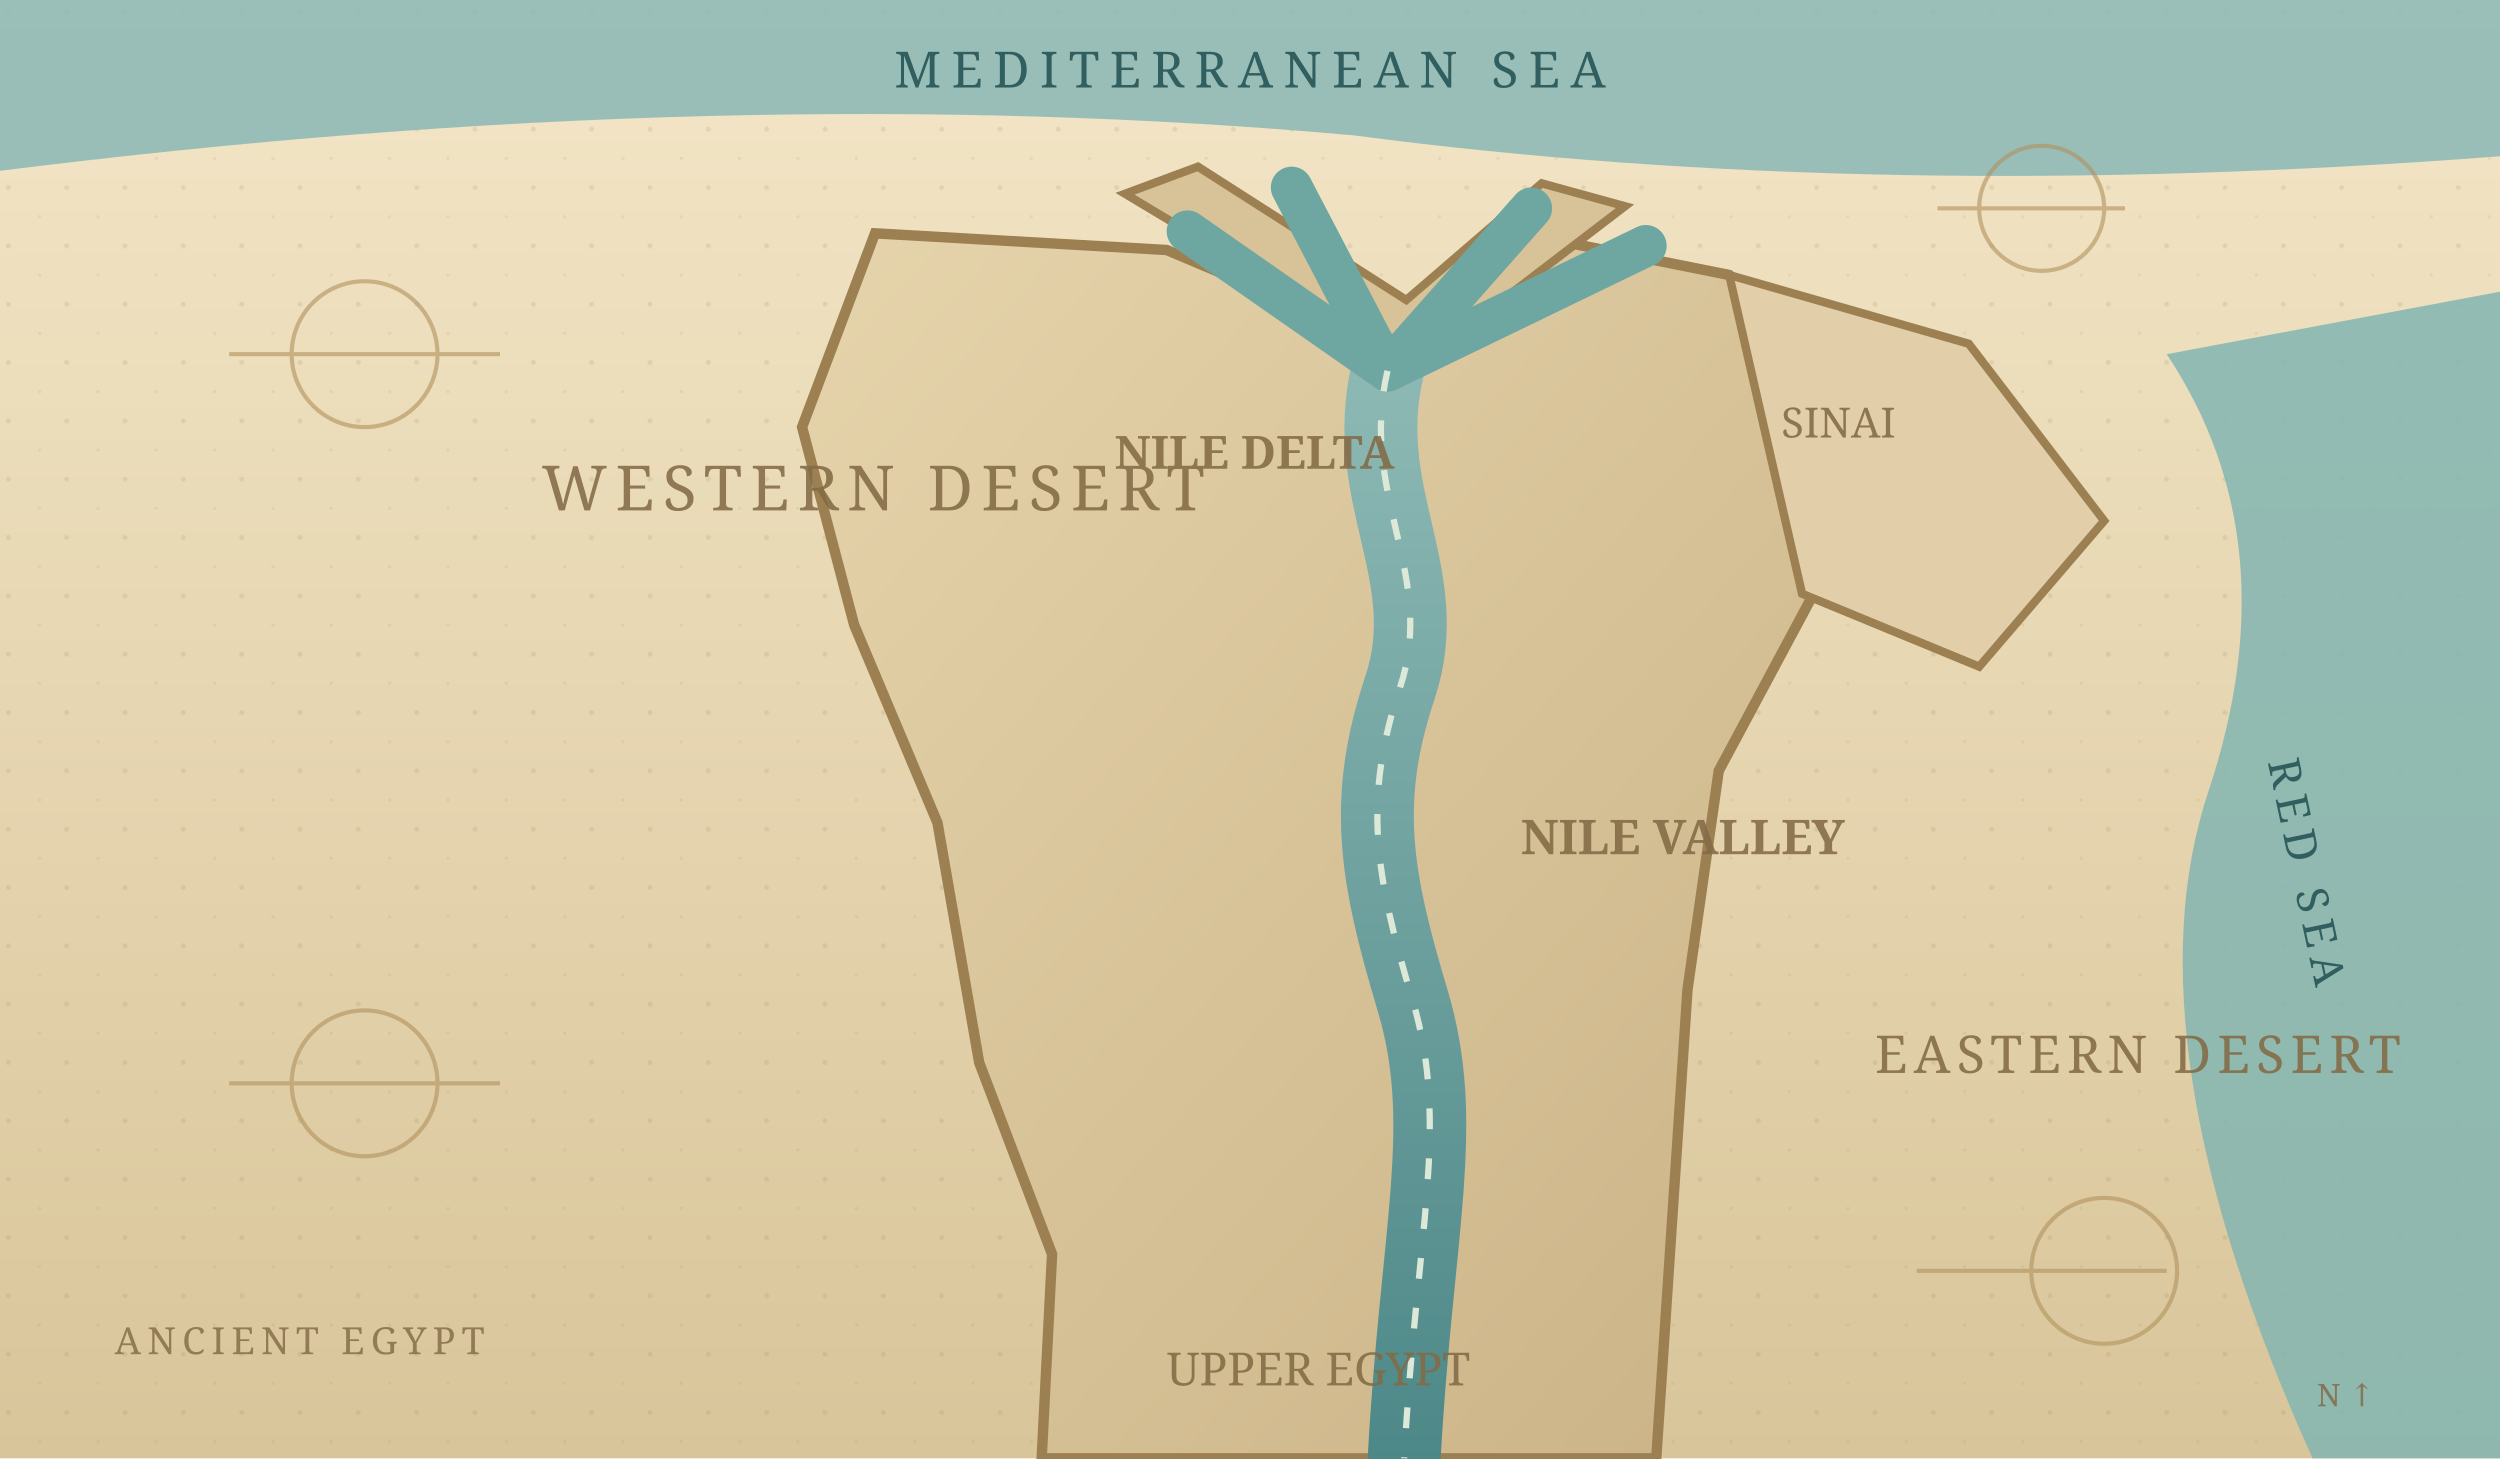
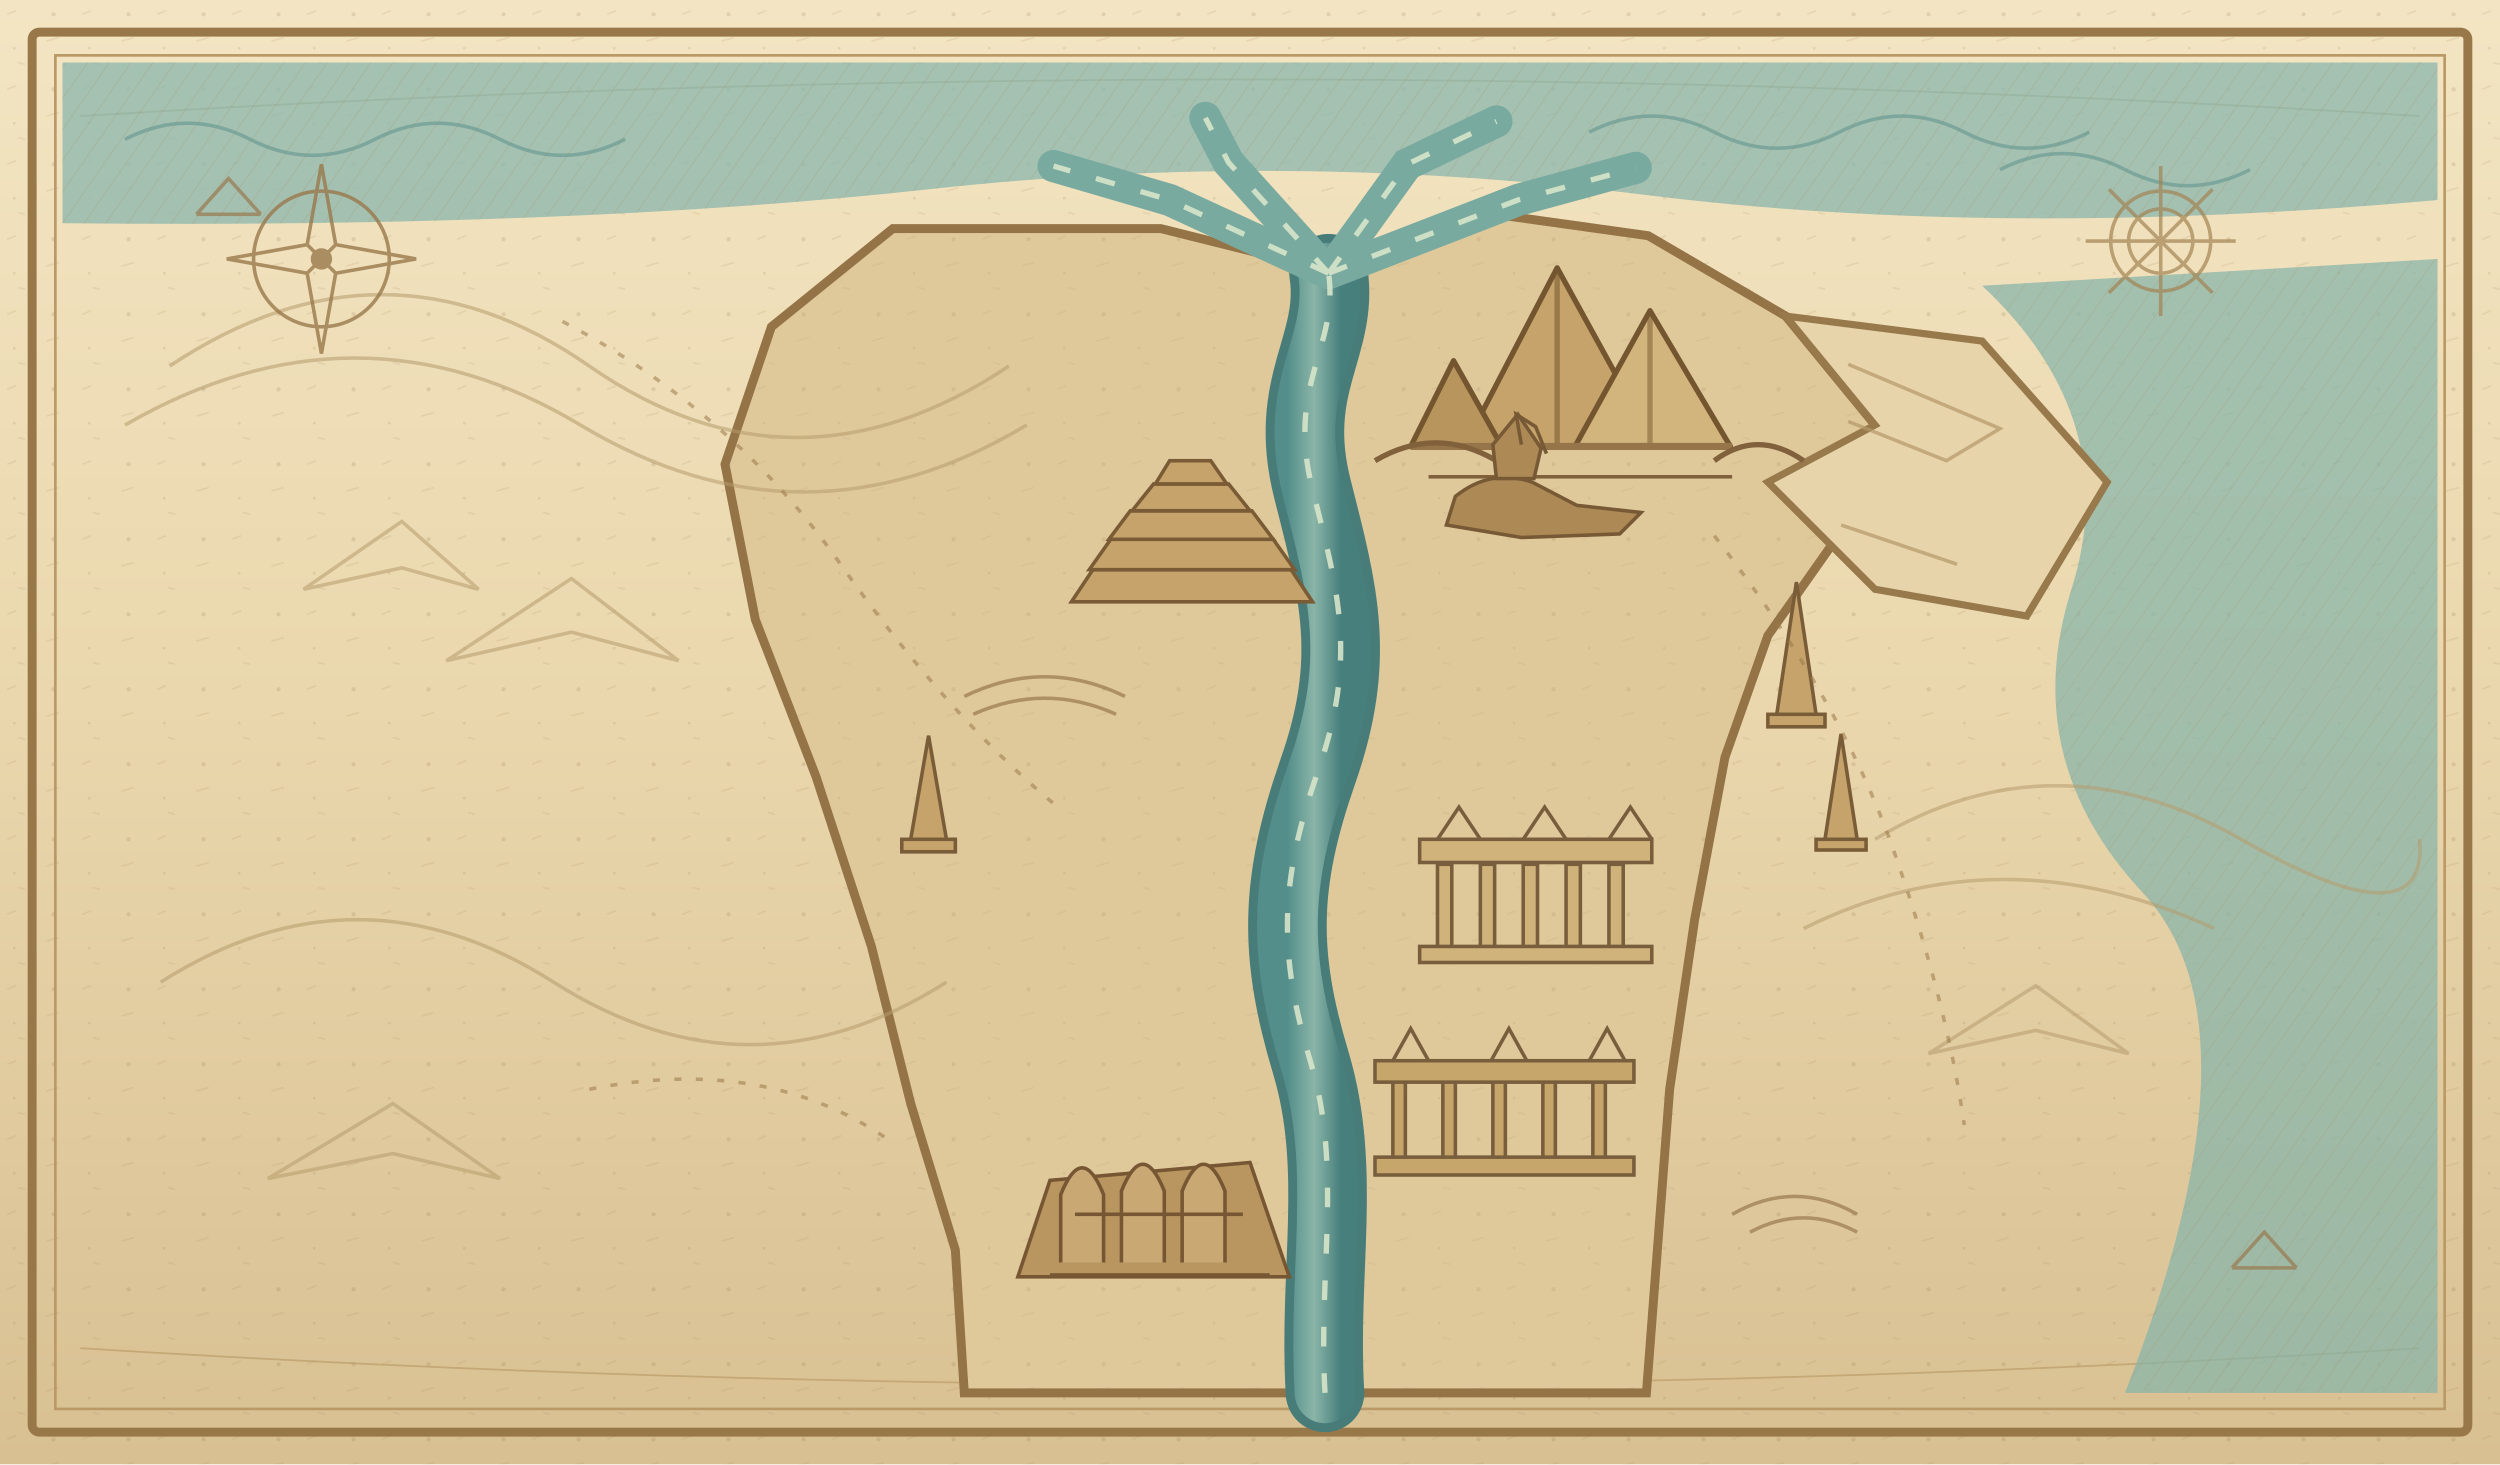
- <svg xmlns="http://www.w3.org/2000/svg" viewBox="0 0 1200 700" role="img" aria-label="Illustrated map of ancient Egypt with the Nile Delta, Nile Valley, Sinai and archaeological regions">
+ <svg xmlns="http://www.w3.org/2000/svg" viewBox="0 0 1400 820" role="img" aria-label="Antique illustrated map of ancient Egypt">
  <defs>
-     <pattern id="grain" width="28" height="28" patternUnits="userSpaceOnUse">
-       <circle cx="4" cy="6" r="1.2" fill="#9b8050" opacity=".16" />
-       <circle cx="19" cy="20" r=".8" fill="#9b8050" opacity=".12" />
+     <linearGradient id="parchment" x2="0" y2="1">
+       <stop stop-color="#f3e5c3" />
+       <stop offset=".48" stop-color="#ead7ad" />
+       <stop offset="1" stop-color="#d8c092" />
+     </linearGradient>
+     <linearGradient id="river" x2="1" y2="0">
+       <stop stop-color="#548e8a" />
+       <stop offset=".5" stop-color="#8ab5a8" />
+       <stop offset="1" stop-color="#477f7c" />
+     </linearGradient>
+     <linearGradient id="ink" x2="0" y2="1">
+       <stop stop-color="#987548" />
+       <stop offset="1" stop-color="#634a2d" />
+     </linearGradient>
+     <pattern id="papergrain" width="42" height="42" patternUnits="userSpaceOnUse">
+       <path d="M4 8l5-2m17 17l7-2M10 35l4 1" stroke="#987b4e" stroke-width="1" opacity=".13" />
+       <circle cx="30" cy="8" r="1.2" fill="#8c7048" opacity=".18" />
+       <circle cx="8" cy="27" r=".8" fill="#8c7048" opacity=".16" />
    </pattern>
-     <linearGradient id="sand" x2="0" y2="1">
-       <stop stop-color="#f3e6c7" />
-       <stop offset="1" stop-color="#d9c59a" />
-     </linearGradient>
-     <linearGradient id="land" x2="1" y2="1">
-       <stop stop-color="#e6d4ac" />
-       <stop offset="1" stop-color="#c9b184" />
-     </linearGradient>
-     <linearGradient id="water" x2="0" y2="1">
-       <stop stop-color="#8db9b4" />
-       <stop offset="1" stop-color="#4d8888" />
-     </linearGradient>
+     <pattern id="hatch" width="10" height="10" patternUnits="userSpaceOnUse" patternTransform="rotate(35)">
+       <path d="M0 0V10" stroke="#a78a5d" stroke-width="1" opacity=".22" />
+     </pattern>
+     <filter id="softshadow" x="-30%" y="-30%" width="160%" height="160%">
+       <feGaussianBlur stdDeviation="5" />
+     </filter>
  </defs>
-   <rect width="1200" height="700" fill="url(#sand)" />
-   <rect width="1200" height="700" fill="url(#grain)" />
-   <path d="M0 0H1200V75Q900 98 650 65Q350 38 0 82Z" fill="#8eb9b7" opacity=".88" />
-   <text x="600" y="42" text-anchor="middle" font-family="Georgia,serif" font-size="24" letter-spacing="5" fill="#315f60">MEDITERRANEAN SEA</text>
-   <path d="M1040 170Q1100 260 1060 380T1110 700H1200V140Z" fill="#83b5b1" opacity=".85" />
-   <text x="1100" y="420" transform="rotate(78 1100 420)" text-anchor="middle" font-family="Georgia,serif" font-size="21" letter-spacing="4" fill="#315f60">RED SEA</text>
-   <path d="M420 112L560 120L650 158L745 115L830 132L905 205L870 286L825 370L810 475L795 700H500L505 602L470 510L450 395L410 300L385 205Z" fill="url(#land)" stroke="#9c8051" stroke-width="5" />
-   <path d="M830 132L945 165L1010 250L950 320L865 285Z" fill="#e2cfaa" stroke="#9c8051" stroke-width="4" />
-   <path d="M665 178L610 135L540 93L575 80L675 144L740 88L780 99L695 164L665 178Z" fill="#d8c297" stroke="#9c8051" stroke-width="4" />
-   <path d="M666 178C652 238 690 276 672 330S660 420 678 480S680 590 674 700" fill="none" stroke="url(#water)" stroke-width="35" stroke-linecap="round" />
-   <path d="M666 178L570 111M666 178L620 90M666 178L735 100M666 178L790 118" fill="none" stroke="#6ea6a1" stroke-width="20" stroke-linecap="round" />
-   <path d="M666 178C652 238 690 276 672 330S660 420 678 480S680 590 674 700" fill="none" stroke="#dce9d8" stroke-width="3" stroke-dasharray="10 14" />
-   <g font-family="Georgia,serif" fill="#826a45" opacity=".88">
-     <text x="260" y="245" font-size="30" letter-spacing="4">WESTERN DESERT</text>
-     <text x="900" y="515" font-size="25" letter-spacing="3">EASTERN DESERT</text>
-     <text x="535" y="225" font-size="22" font-weight="bold">NILE DELTA</text>
-     <text x="730" y="410" font-size="23" font-weight="bold">NILE VALLEY</text>
-     <text x="560" y="665" font-size="22">UPPER EGYPT</text>
-     <text x="855" y="210" font-size="20">SINAI</text>
+   <rect width="1400" height="820" fill="url(#parchment)" />
+   <rect width="1400" height="820" fill="url(#papergrain)" />
+   <rect x="18" y="18" width="1364" height="784" rx="4" fill="none" stroke="#987748" stroke-width="5" />
+   <rect x="31" y="31" width="1338" height="758" fill="none" stroke="#b99a66" stroke-width="1.5" />
+   <path d="M45 65Q700 24 1355 65M45 755Q700 796 1355 755" fill="none" stroke="#b99a66" stroke-width="1" opacity=".65" />
+   <path d="M35 35H1365V112Q1120 134 920 109T520 106T35 125Z" fill="#8eb7ad" opacity=".78" />
+   <path d="M35 35H1365V112Q1120 134 920 109T520 106T35 125Z" fill="url(#hatch)" />
+   <g fill="none" stroke="#5d918b" opacity=".55" stroke-width="2">
+     <path d="M70 78q35-18 70 0t70 0t70 0t70 0M890 74q35-18 70 0t70 0t70 0t70 0M1120 95q35-18 70 0t70 0" />
  </g>
-   <g fill="none" stroke="#b0915d" stroke-width="2" opacity=".6">
-     <path d="M110 170h130M110 520h130M930 100h90M920 610h120" />
-     <circle cx="175" cy="170" r="35" />
-     <circle cx="175" cy="520" r="35" />
-     <circle cx="980" cy="100" r="30" />
-     <circle cx="1010" cy="610" r="35" />
+   <path d="M1110 160Q1190 235 1160 330T1200 500T1190 780H1365V145Z" fill="#83b3aa" opacity=".7" />
+   <path d="M1110 160Q1190 235 1160 330T1200 500T1190 780H1365V145Z" fill="url(#hatch)" />
+   <path d="M500 128L650 128L742 151L830 119L923 132L1000 177L1050 238L1028 302L990 356L966 424L949 515L935 610L922 780L540 780L535 700L510 618L488 530L457 435L423 347L406 260L432 183Z" fill="#dfc99b" stroke="#947347" stroke-width="5" />
+   <path d="M500 128L650 128L742 151L830 119L923 132L1000 177L1050 238L1028 302L990 356L966 424L949 515L935 610L922 780L540 780L535 700L510 618L488 530L457 435L423 347L406 260L432 183Z" fill="url(#papergrain)" opacity=".8" />
+   <path d="M1000 177L1110 191L1180 270L1135 345L1050 330L990 270L1050 238Z" fill="#e7d4aa" stroke="#98794b" stroke-width="4" />
+   <path d="M1035 204l85 36-30 18-55-22m-4 58l65 22" fill="none" stroke="#b39768" stroke-width="2" opacity=".7" />
+   <g fill="none" stroke="#b49a6c" stroke-width="2" opacity=".55">
+     <path d="M95 205q120-80 235 0t235 0M70 238q130-75 255 0t250 0M90 550q110-70 220 0t220 0M1050 470q100-60 205 0t100 0M1010 520q110-55 230 0" />
+     <path d="M170 330l55-38 43 38-43-12zM250 370l70-46 60 46-60-16zM1080 590l60-38 52 38-52-13zM150 660l70-42 60 42-60-14z" />
  </g>
-   <g font-family="Georgia,serif" fill="#806844" opacity=".8">
-     <text x="55" y="650" font-size="18" letter-spacing="3">ANCIENT EGYPT</text>
-     <text x="1140" y="675" text-anchor="end" font-size="15">N ↑</text>
+   <path d="M742 780C738 712 752 655 734 595S716 495 738 432S750 333 735 274S750 194 744 153" fill="none" stroke="#477c79" stroke-width="44" stroke-linecap="round" />
+   <path d="M742 780C738 712 752 655 734 595S716 495 738 432S750 333 735 274S750 194 744 153" fill="none" stroke="url(#river)" stroke-width="34" stroke-linecap="round" />
+   <g fill="none" stroke="#78aaa0" stroke-width="18" stroke-linecap="round">
+     <path d="M744 153L655 112L590 93M744 153L688 91L675 66M744 153L788 92L838 68M744 153L850 112L916 94" />
+   </g>
+   <g fill="none" stroke="#d6e4c9" stroke-width="3" stroke-dasharray="11 15" opacity=".9">
+     <path d="M742 780C738 712 752 655 734 595S716 495 738 432S750 333 735 274S750 194 744 153" />
+     <path d="M744 153L655 112L590 93M744 153L688 91L675 66M744 153L788 92L838 68M744 153L850 112L916 94" />
+   </g>
+   <g stroke="#73552f" stroke-width="3" stroke-linejoin="round">
+     <path d="M820 250l52-100 55 100z" fill="#c5a36a" />
+     <path d="M872 150l0 100" fill="none" opacity=".55" />
+     <path d="M882 250l42-76 45 76z" fill="#d2b47d" />
+     <path d="M924 174v76" fill="none" opacity=".5" />
+     <path d="M790 250l24-48 27 48z" fill="#b8955d" />
+     <path d="M790 250h180" fill="none" stroke="#96754a" stroke-width="4" />
+   </g>
+   <g fill="none" stroke="#80613b" stroke-width="3">
+     <path d="M770 258q34-20 68 0M960 258q24-18 50 0" />
+     <path d="M800 267h170" stroke-width="2" />
+   </g>
+   <g fill="#ad8a55" stroke="#775a35" stroke-width="2">
+     <path d="M815 278q20-16 43-8l25 13 36 4-12 12-55 2-42-7z" />
+     <path d="M838 268l-2-19 14-17 13 19-4 17z" />
+     <path d="M852 249l-3-17 11 7 6 15" fill="none" />
+   </g>
+   <g stroke="#795b35" stroke-width="2" fill="#c5a36a">
+     <path d="M600 337h135l-12-18h-111l-12 18z" />
+     <path d="M610 319h115l-12-17h-91z" />
+     <path d="M621 302h92l-12-16h-68z" />
+     <path d="M634 286h66l-12-15h-42z" />
+     <path d="M647 271h40l-9-13h-23z" />
+   </g>
+   <g stroke="#795e3d" stroke-width="2" fill="#d0b27b">
+     <path d="M795 470h130v13H795zM805 484h8v46h-8zM829 484h8v46h-8zM853 484h8v46h-8zM877 484h8v46h-8zM901 484h8v46h-8zM795 530h130v9H795z" />
+     <path d="M805 470l12-18 12 18M853 470l12-18 12 18M901 470l12-18 12 18" fill="none" />
+   </g>
+   <g stroke="#795e3d" stroke-width="2" fill="#c7a66c">
+     <path d="M770 594h145v12H770zM780 606h7v42h-7zM808 606h7v42h-7zM836 606h7v42h-7zM864 606h7v42h-7zM892 606h7v42h-7zM770 648h145v10H770z" />
+     <path d="M780 594l10-18 10 18M835 594l10-18 10 18M890 594l10-18 10 18" fill="none" />
+   </g>
+   <g stroke="#765633" stroke-width="2" fill="#b99560">
+     <path d="M570 715l18-54 112-10 22 64z" />
+     <path d="M594 707v-38q12-30 24 0v38M628 707v-40q12-30 24 0v40M662 707v-40q12-30 24 0v40" fill="#c9a874" />
+     <path d="M588 714h123M602 680h94" fill="none" />
+   </g>
+   <g fill="#c5a36b" stroke="#795c38" stroke-width="2">
+     <path d="M995 400l11-74 11 74zM990 400h32v7h-32zM1022 470l9-59 9 59zM1017 470h28v6h-28z" />
+     <path d="M510 470l10-58 10 58zM505 470h30v7h-30z" />
+   </g>
+   <g fill="none" stroke="#98794e" stroke-width="2" opacity=".7">
+     <path d="M540 390q45-22 90 0M545 400q40-18 80 0M970 680q35-20 70 0M980 690q30-16 60 0" />
+     <path d="M110 120l18-20 18 20m-36 0h36M1250 710l18-20 18 20m-36 0h36" />
+   </g>
+   <g transform="translate(180 145)" fill="none" stroke="#98784b" stroke-width="2" opacity=".8">
+     <circle r="38" />
+     <circle r="5" fill="#98784b" />
+     <path d="M0-53L8-8 0 0-8-8zM53 0L8 8 0 0 8-8zM0 53L-8 8 0 0 8 8zM-53 0L-8-8 0 0-8 8z" />
+   </g>
+   <g transform="translate(1210 135)" fill="none" stroke="#a18352" stroke-width="2" opacity=".7">
+     <circle r="28" />
+     <circle r="18" />
+     <path d="M0-42V42M-42 0H42M-29-29L29 29M29-29L-29 29" />
+   </g>
+   <g fill="none" stroke="#9b7948" stroke-width="2" stroke-dasharray="4 8" opacity=".55">
+     <path d="M315 180Q410 230 470 315T590 450M960 300Q1030 390 1060 475T1100 630M330 610Q430 590 500 640" />
  </g>
</svg>
